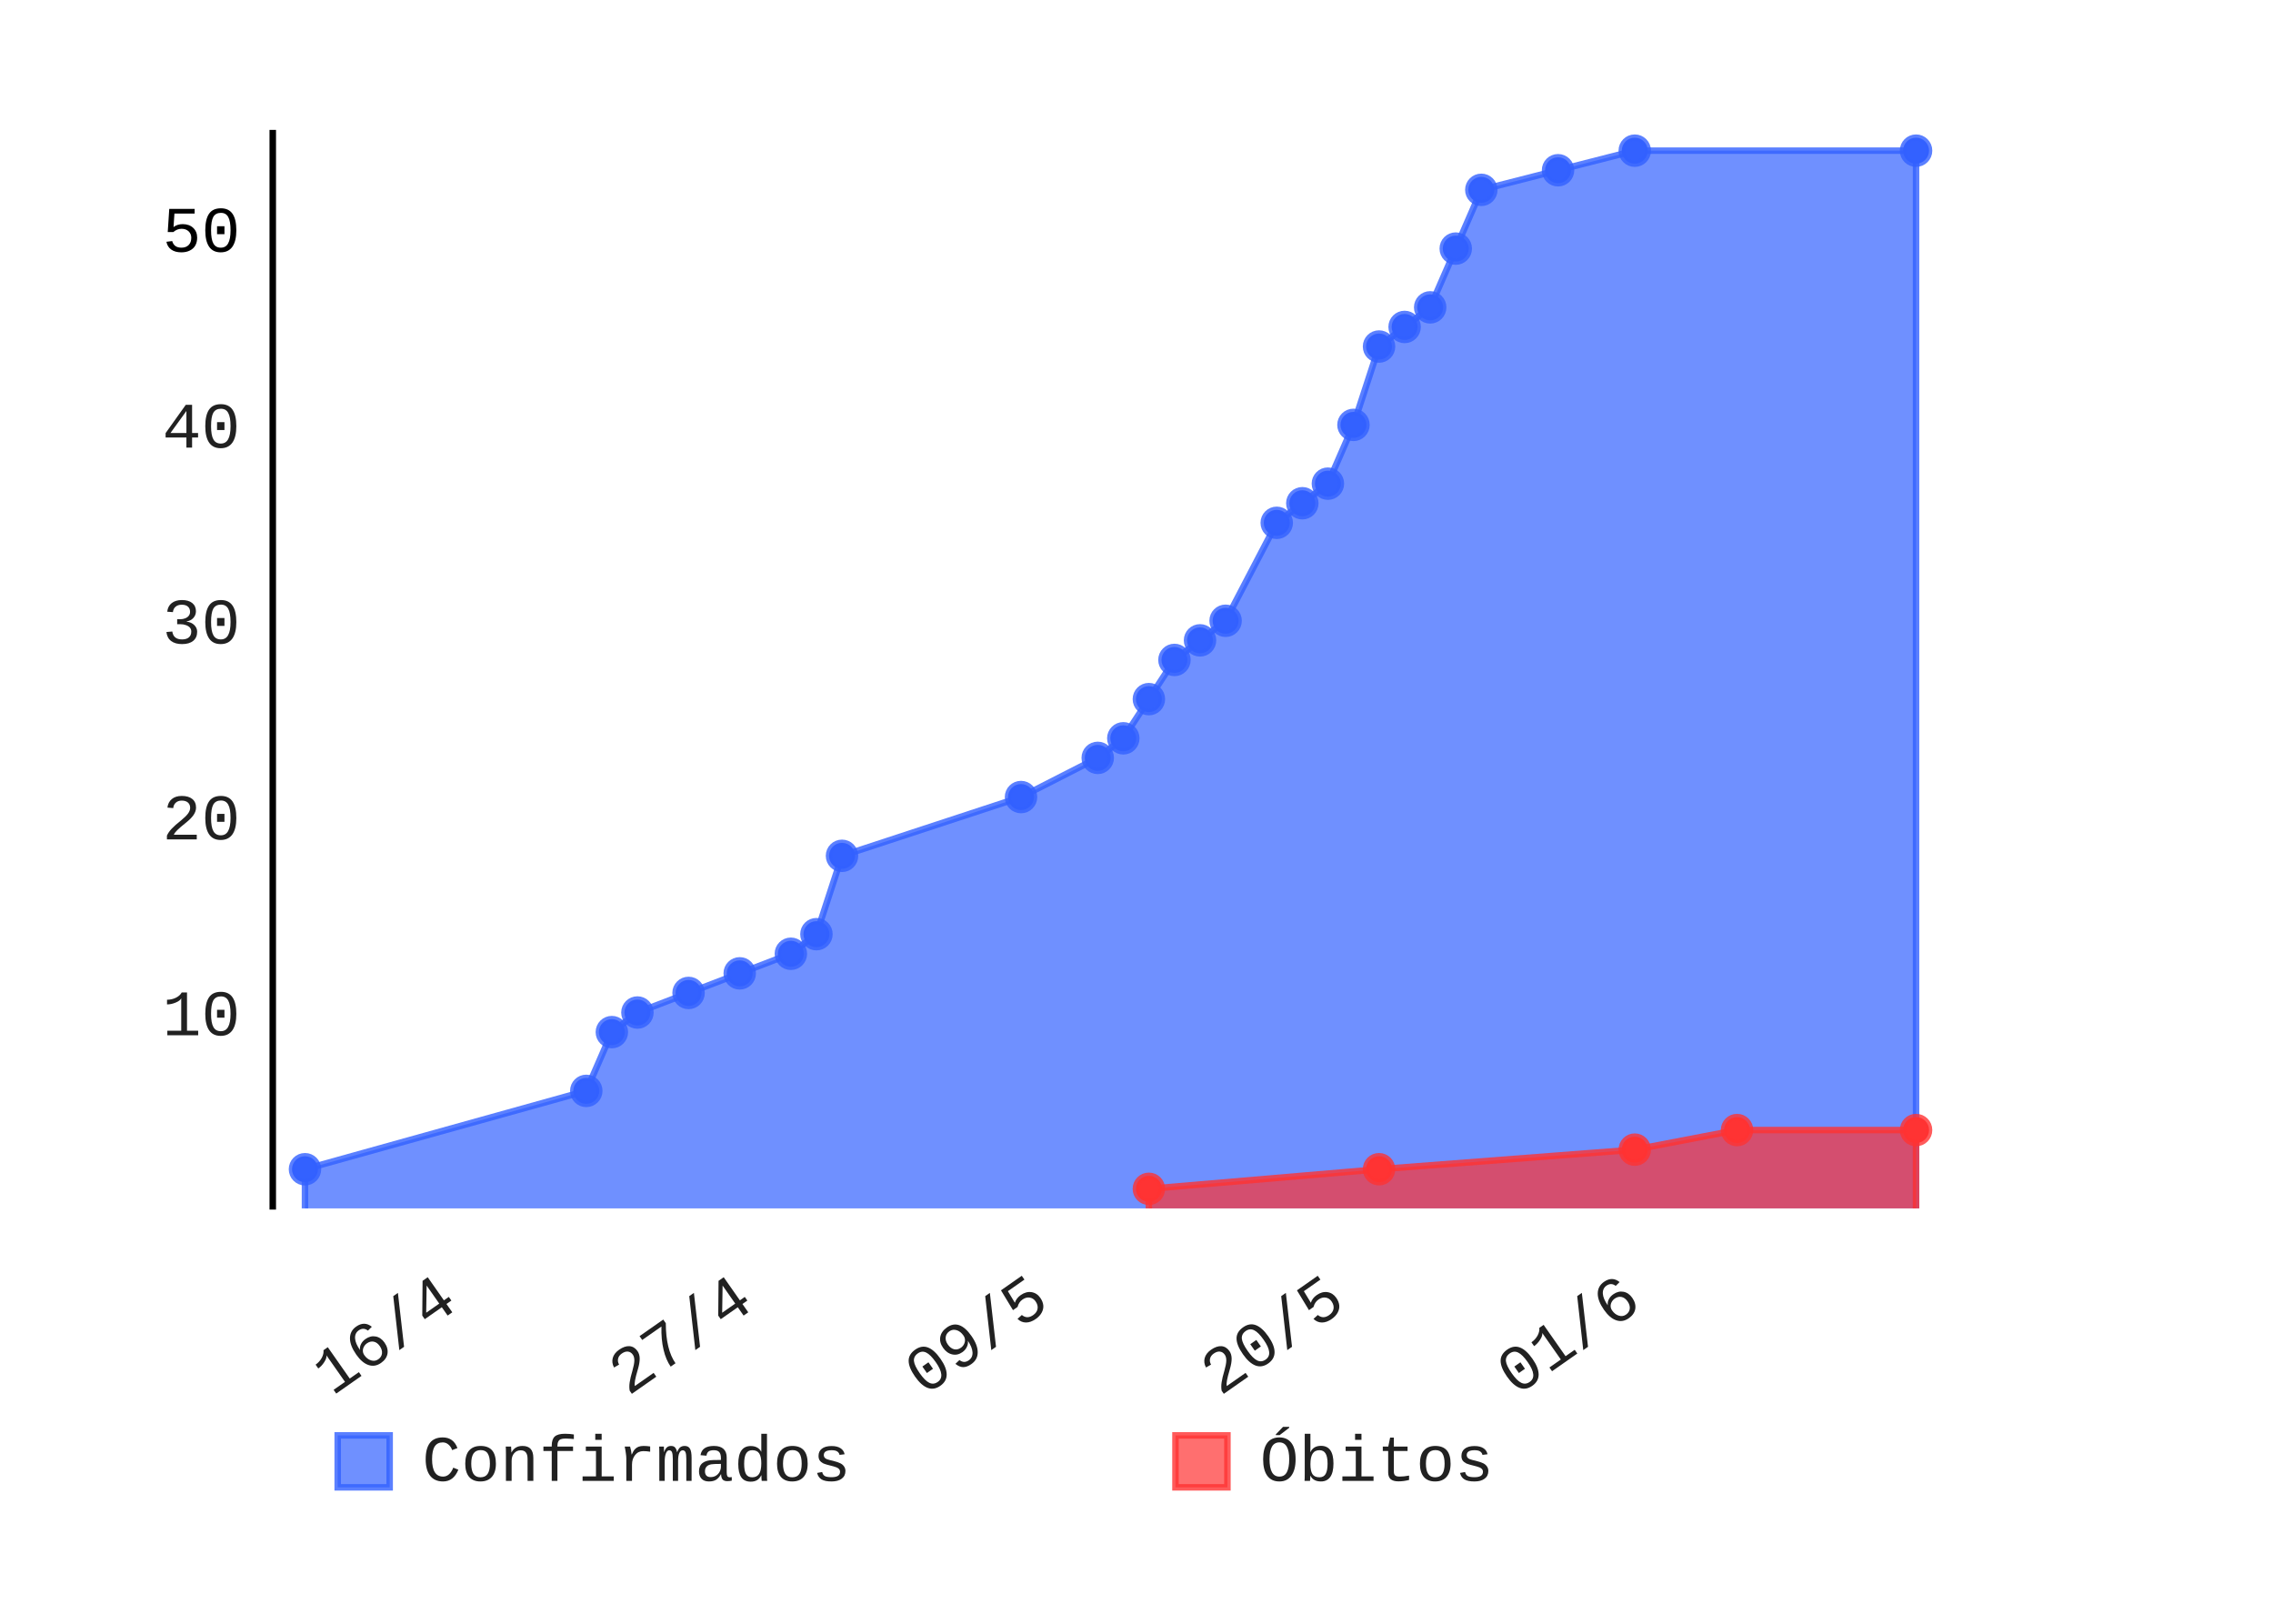
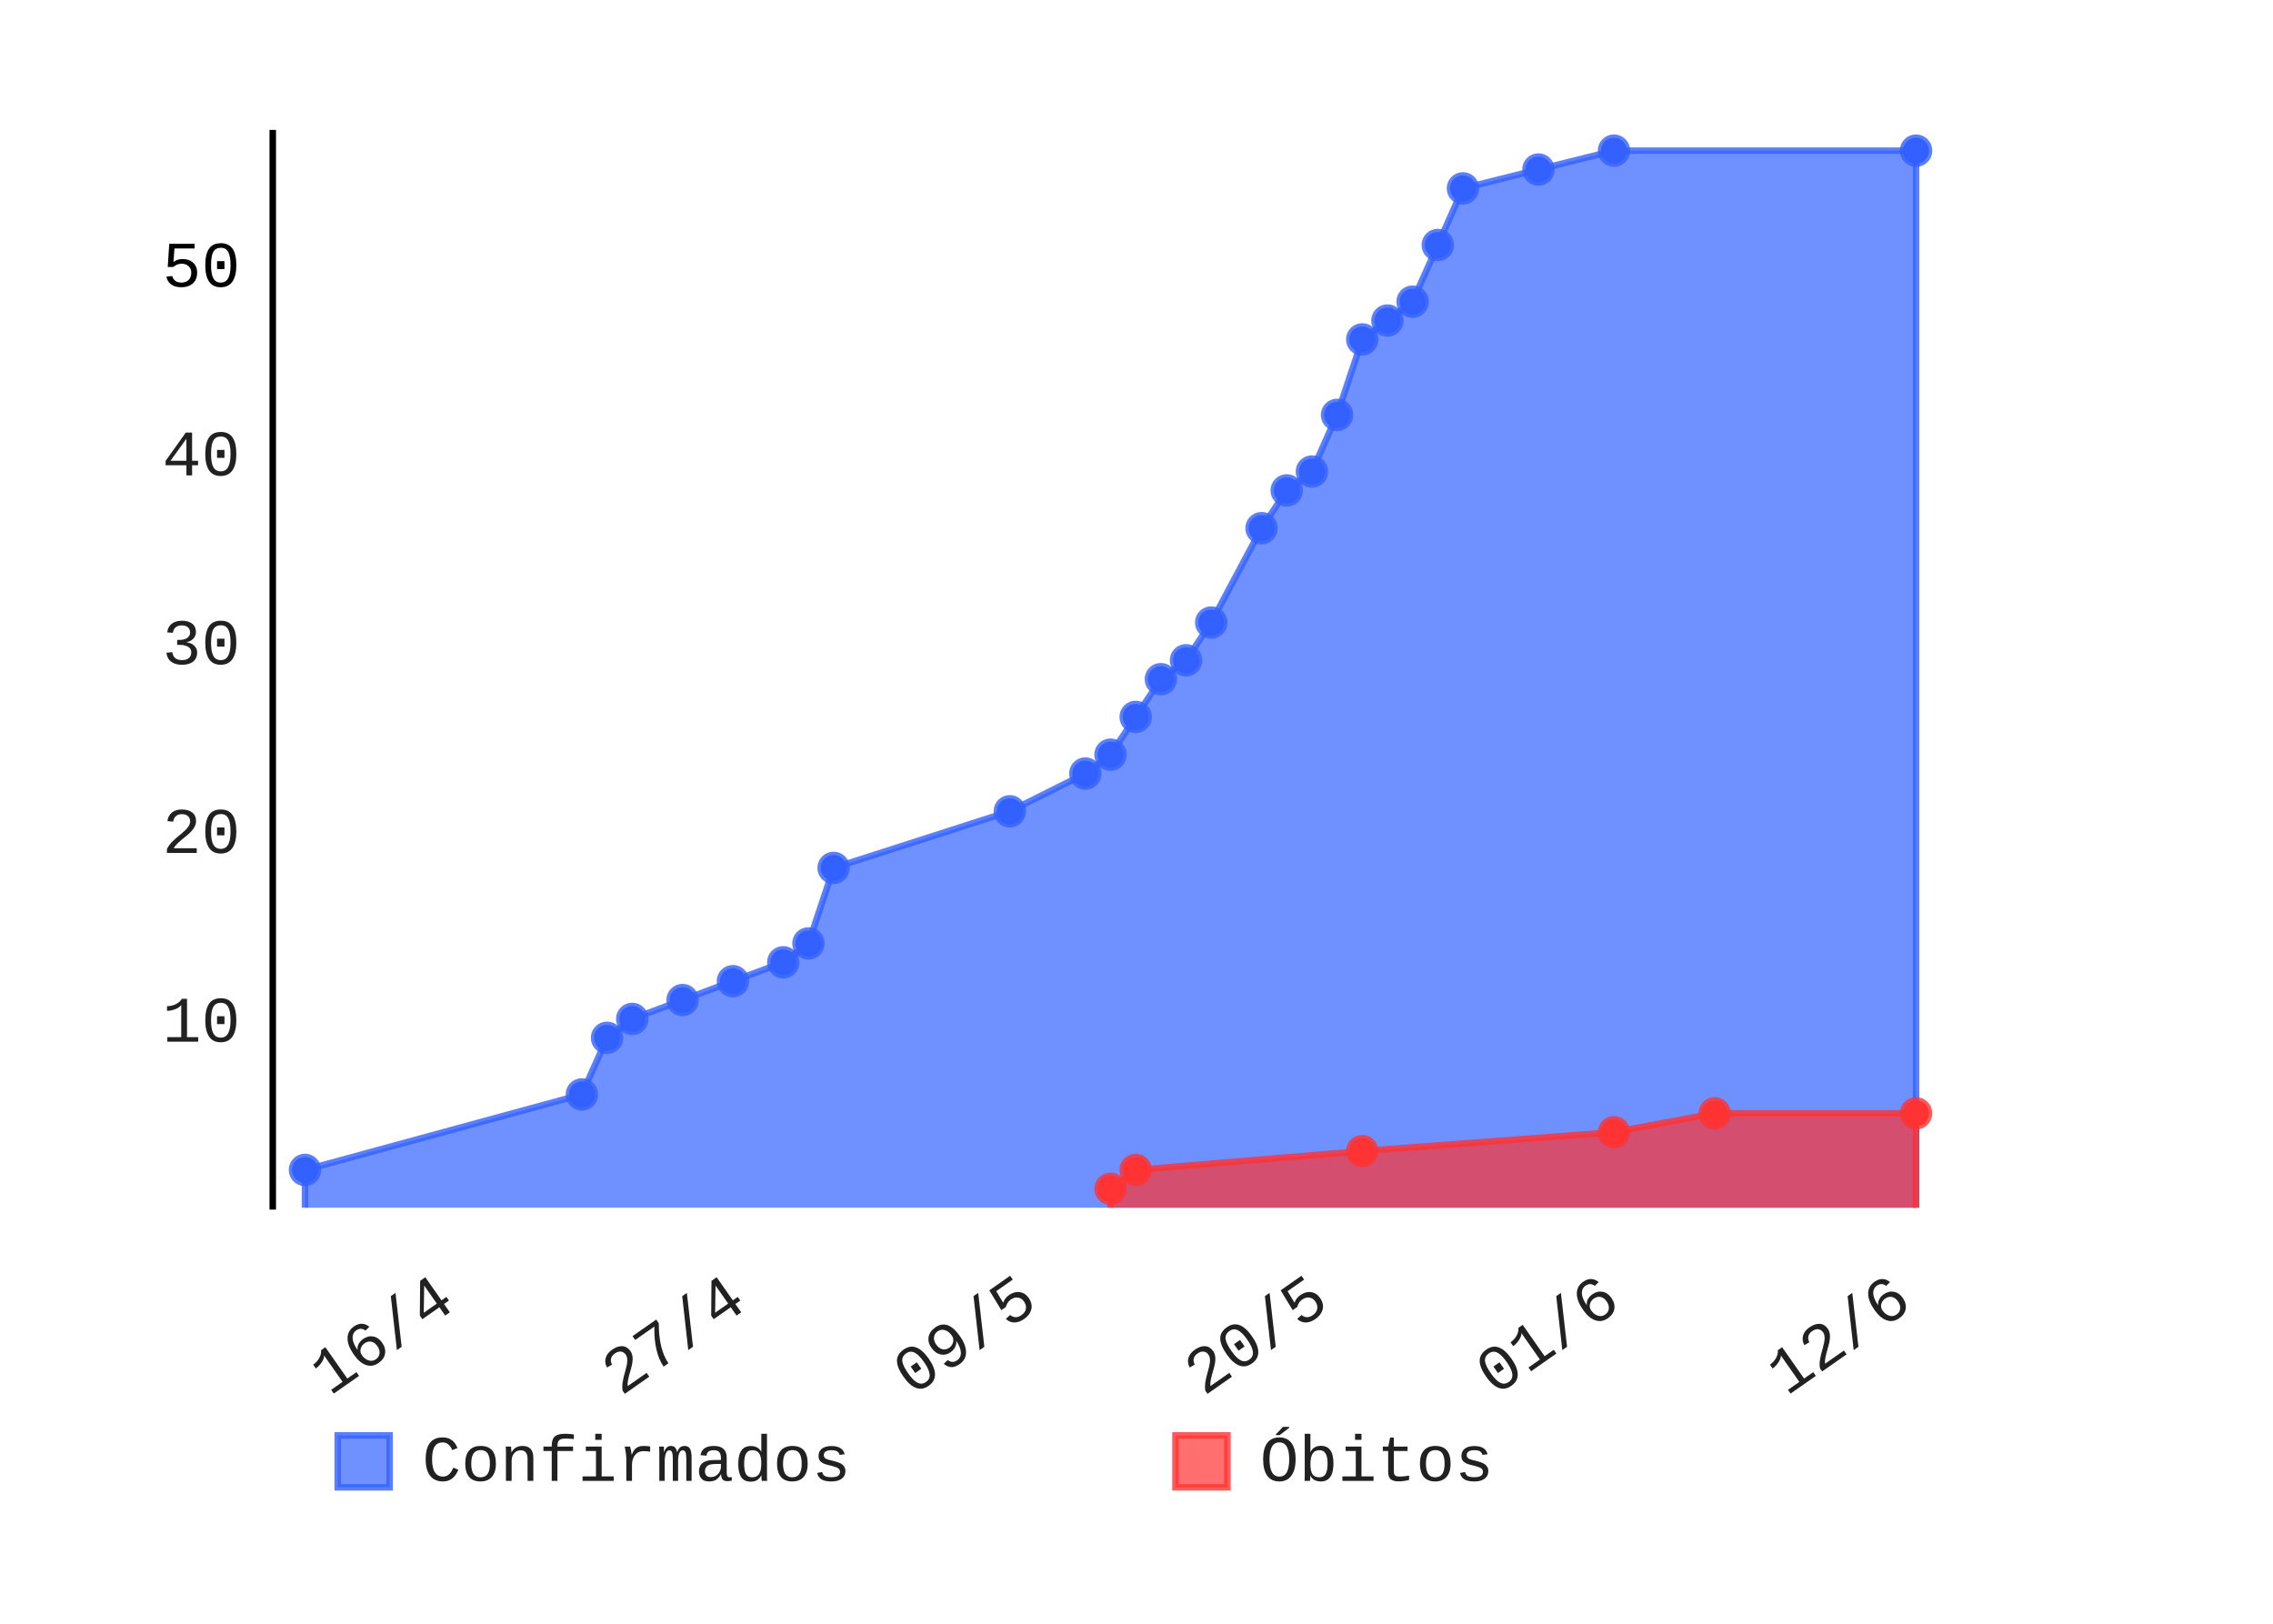
- <svg xmlns="http://www.w3.org/2000/svg" class="pygal-chart" height="250" id="chart-f586d6ce-2951-4669-9f6d-81e1a9fc545b" viewBox="0 0 350 250" width="350">
+ <svg xmlns="http://www.w3.org/2000/svg" class="pygal-chart" height="250" id="chart-08a145d6-4918-42cc-a79e-5a0382e1793d" viewBox="0 0 350 250" width="350">
  <defs>
-     <style type="text/css">#chart-f586d6ce-2951-4669-9f6d-81e1a9fc545b{-webkit-user-select:none;-webkit-font-smoothing:antialiased;font-family:Consolas,"Liberation Mono",Menlo,Courier,monospace}#chart-f586d6ce-2951-4669-9f6d-81e1a9fc545b .title{font-family:Consolas,"Liberation Mono",Menlo,Courier,monospace;font-size:8px}#chart-f586d6ce-2951-4669-9f6d-81e1a9fc545b .legends .legend text{font-family:Consolas,"Liberation Mono",Menlo,Courier,monospace;font-size:10px}#chart-f586d6ce-2951-4669-9f6d-81e1a9fc545b .axis text{font-family:Consolas,"Liberation Mono",Menlo,Courier,monospace;font-size:10px}#chart-f586d6ce-2951-4669-9f6d-81e1a9fc545b .axis text.major{font-family:Consolas,"Liberation Mono",Menlo,Courier,monospace;font-size:10px}#chart-f586d6ce-2951-4669-9f6d-81e1a9fc545b .text-overlay text.value{font-family:Consolas,"Liberation Mono",Menlo,Courier,monospace;font-size:16px}#chart-f586d6ce-2951-4669-9f6d-81e1a9fc545b .text-overlay text.label{font-family:Consolas,"Liberation Mono",Menlo,Courier,monospace;font-size:10px}#chart-f586d6ce-2951-4669-9f6d-81e1a9fc545b .tooltip{font-family:Consolas,"Liberation Mono",Menlo,Courier,monospace;font-size:12px}#chart-f586d6ce-2951-4669-9f6d-81e1a9fc545b text.no_data{font-family:Consolas,"Liberation Mono",Menlo,Courier,monospace;font-size:64px}
- #chart-f586d6ce-2951-4669-9f6d-81e1a9fc545b{background-color:transparent}#chart-f586d6ce-2951-4669-9f6d-81e1a9fc545b path,#chart-f586d6ce-2951-4669-9f6d-81e1a9fc545b line,#chart-f586d6ce-2951-4669-9f6d-81e1a9fc545b rect,#chart-f586d6ce-2951-4669-9f6d-81e1a9fc545b circle{-webkit-transition:150ms;-moz-transition:150ms;transition:150ms}#chart-f586d6ce-2951-4669-9f6d-81e1a9fc545b .graph &gt; .background{fill:transparent}#chart-f586d6ce-2951-4669-9f6d-81e1a9fc545b .plot &gt; .background{fill:rgba(255,255,255,1)}#chart-f586d6ce-2951-4669-9f6d-81e1a9fc545b .graph{fill:rgba(0,0,0,.87)}#chart-f586d6ce-2951-4669-9f6d-81e1a9fc545b text.no_data{fill:rgba(0,0,0,1)}#chart-f586d6ce-2951-4669-9f6d-81e1a9fc545b .title{fill:rgba(0,0,0,1)}#chart-f586d6ce-2951-4669-9f6d-81e1a9fc545b .legends .legend text{fill:rgba(0,0,0,.87)}#chart-f586d6ce-2951-4669-9f6d-81e1a9fc545b .legends .legend:hover text{fill:rgba(0,0,0,1)}#chart-f586d6ce-2951-4669-9f6d-81e1a9fc545b .axis .line{stroke:rgba(0,0,0,1)}#chart-f586d6ce-2951-4669-9f6d-81e1a9fc545b .axis .guide.line{stroke:rgba(0,0,0,.54)}#chart-f586d6ce-2951-4669-9f6d-81e1a9fc545b .axis .major.line{stroke:rgba(0,0,0,.87)}#chart-f586d6ce-2951-4669-9f6d-81e1a9fc545b .axis text.major{fill:rgba(0,0,0,1)}#chart-f586d6ce-2951-4669-9f6d-81e1a9fc545b .axis.y .guides:hover .guide.line,#chart-f586d6ce-2951-4669-9f6d-81e1a9fc545b .line-graph .axis.x .guides:hover .guide.line,#chart-f586d6ce-2951-4669-9f6d-81e1a9fc545b .stackedline-graph .axis.x .guides:hover .guide.line,#chart-f586d6ce-2951-4669-9f6d-81e1a9fc545b .xy-graph .axis.x .guides:hover .guide.line{stroke:rgba(0,0,0,1)}#chart-f586d6ce-2951-4669-9f6d-81e1a9fc545b .axis .guides:hover text{fill:rgba(0,0,0,1)}#chart-f586d6ce-2951-4669-9f6d-81e1a9fc545b .reactive{fill-opacity:.7;stroke-opacity:.8}#chart-f586d6ce-2951-4669-9f6d-81e1a9fc545b .ci{stroke:rgba(0,0,0,.87)}#chart-f586d6ce-2951-4669-9f6d-81e1a9fc545b .reactive.active,#chart-f586d6ce-2951-4669-9f6d-81e1a9fc545b .active .reactive{fill-opacity:.8;stroke-opacity:.9;stroke-width:4}#chart-f586d6ce-2951-4669-9f6d-81e1a9fc545b .ci .reactive.active{stroke-width:1.5}#chart-f586d6ce-2951-4669-9f6d-81e1a9fc545b .series text{fill:rgba(0,0,0,1)}#chart-f586d6ce-2951-4669-9f6d-81e1a9fc545b .tooltip rect{fill:rgba(255,255,255,1);stroke:rgba(0,0,0,1);-webkit-transition:opacity 150ms;-moz-transition:opacity 150ms;transition:opacity 150ms}#chart-f586d6ce-2951-4669-9f6d-81e1a9fc545b .tooltip .label{fill:rgba(0,0,0,.87)}#chart-f586d6ce-2951-4669-9f6d-81e1a9fc545b .tooltip .label{fill:rgba(0,0,0,.87)}#chart-f586d6ce-2951-4669-9f6d-81e1a9fc545b .tooltip .legend{font-size:.8em;fill:rgba(0,0,0,.54)}#chart-f586d6ce-2951-4669-9f6d-81e1a9fc545b .tooltip .x_label{font-size:.6em;fill:rgba(0,0,0,1)}#chart-f586d6ce-2951-4669-9f6d-81e1a9fc545b .tooltip .xlink{font-size:.5em;text-decoration:underline}#chart-f586d6ce-2951-4669-9f6d-81e1a9fc545b .tooltip .value{font-size:1.5em}#chart-f586d6ce-2951-4669-9f6d-81e1a9fc545b .bound{font-size:.5em}#chart-f586d6ce-2951-4669-9f6d-81e1a9fc545b .max-value{font-size:.75em;fill:rgba(0,0,0,.54)}#chart-f586d6ce-2951-4669-9f6d-81e1a9fc545b .map-element{fill:rgba(255,255,255,1);stroke:rgba(0,0,0,.54) !important}#chart-f586d6ce-2951-4669-9f6d-81e1a9fc545b .map-element .reactive{fill-opacity:inherit;stroke-opacity:inherit}#chart-f586d6ce-2951-4669-9f6d-81e1a9fc545b .color-0,#chart-f586d6ce-2951-4669-9f6d-81e1a9fc545b .color-0 a:visited{stroke:#3361FF;fill:#3361FF}#chart-f586d6ce-2951-4669-9f6d-81e1a9fc545b .color-1,#chart-f586d6ce-2951-4669-9f6d-81e1a9fc545b .color-1 a:visited{stroke:#FF3333;fill:#FF3333}#chart-f586d6ce-2951-4669-9f6d-81e1a9fc545b .text-overlay .color-0 text{fill:black}#chart-f586d6ce-2951-4669-9f6d-81e1a9fc545b .text-overlay .color-1 text{fill:black}
- #chart-f586d6ce-2951-4669-9f6d-81e1a9fc545b text.no_data{text-anchor:middle}#chart-f586d6ce-2951-4669-9f6d-81e1a9fc545b .guide.line{fill:none}#chart-f586d6ce-2951-4669-9f6d-81e1a9fc545b .centered{text-anchor:middle}#chart-f586d6ce-2951-4669-9f6d-81e1a9fc545b .title{text-anchor:middle}#chart-f586d6ce-2951-4669-9f6d-81e1a9fc545b .legends .legend text{fill-opacity:1}#chart-f586d6ce-2951-4669-9f6d-81e1a9fc545b .axis.x text{text-anchor:middle}#chart-f586d6ce-2951-4669-9f6d-81e1a9fc545b .axis.x:not(.web) text[transform]{text-anchor:start}#chart-f586d6ce-2951-4669-9f6d-81e1a9fc545b .axis.x:not(.web) text[transform].backwards{text-anchor:end}#chart-f586d6ce-2951-4669-9f6d-81e1a9fc545b .axis.y text{text-anchor:end}#chart-f586d6ce-2951-4669-9f6d-81e1a9fc545b .axis.y text[transform].backwards{text-anchor:start}#chart-f586d6ce-2951-4669-9f6d-81e1a9fc545b .axis.y2 text{text-anchor:start}#chart-f586d6ce-2951-4669-9f6d-81e1a9fc545b .axis.y2 text[transform].backwards{text-anchor:end}#chart-f586d6ce-2951-4669-9f6d-81e1a9fc545b .axis .guide.line{stroke-dasharray:4,4}#chart-f586d6ce-2951-4669-9f6d-81e1a9fc545b .axis .major.guide.line{stroke-dasharray:6,6}#chart-f586d6ce-2951-4669-9f6d-81e1a9fc545b .horizontal .axis.y .guide.line,#chart-f586d6ce-2951-4669-9f6d-81e1a9fc545b .horizontal .axis.y2 .guide.line,#chart-f586d6ce-2951-4669-9f6d-81e1a9fc545b .vertical .axis.x .guide.line{opacity:0}#chart-f586d6ce-2951-4669-9f6d-81e1a9fc545b .horizontal .axis.always_show .guide.line,#chart-f586d6ce-2951-4669-9f6d-81e1a9fc545b .vertical .axis.always_show .guide.line{opacity:1 !important}#chart-f586d6ce-2951-4669-9f6d-81e1a9fc545b .axis.y .guides:hover .guide.line,#chart-f586d6ce-2951-4669-9f6d-81e1a9fc545b .axis.y2 .guides:hover .guide.line,#chart-f586d6ce-2951-4669-9f6d-81e1a9fc545b .axis.x .guides:hover .guide.line{opacity:1}#chart-f586d6ce-2951-4669-9f6d-81e1a9fc545b .axis .guides:hover text{opacity:1}#chart-f586d6ce-2951-4669-9f6d-81e1a9fc545b .nofill{fill:none}#chart-f586d6ce-2951-4669-9f6d-81e1a9fc545b .subtle-fill{fill-opacity:.2}#chart-f586d6ce-2951-4669-9f6d-81e1a9fc545b .dot{stroke-width:1px;fill-opacity:1}#chart-f586d6ce-2951-4669-9f6d-81e1a9fc545b .dot.active{stroke-width:5px}#chart-f586d6ce-2951-4669-9f6d-81e1a9fc545b .dot.negative{fill:transparent}#chart-f586d6ce-2951-4669-9f6d-81e1a9fc545b text,#chart-f586d6ce-2951-4669-9f6d-81e1a9fc545b tspan{stroke:none !important}#chart-f586d6ce-2951-4669-9f6d-81e1a9fc545b .series text.active{opacity:1}#chart-f586d6ce-2951-4669-9f6d-81e1a9fc545b .tooltip rect{fill-opacity:.95;stroke-width:.5}#chart-f586d6ce-2951-4669-9f6d-81e1a9fc545b .tooltip text{fill-opacity:1}#chart-f586d6ce-2951-4669-9f6d-81e1a9fc545b .showable{visibility:hidden}#chart-f586d6ce-2951-4669-9f6d-81e1a9fc545b .showable.shown{visibility:visible}#chart-f586d6ce-2951-4669-9f6d-81e1a9fc545b .gauge-background{fill:rgba(229,229,229,1);stroke:none}#chart-f586d6ce-2951-4669-9f6d-81e1a9fc545b .bg-lines{stroke:transparent;stroke-width:2px}</style>
+     <style type="text/css">#chart-08a145d6-4918-42cc-a79e-5a0382e1793d{-webkit-user-select:none;-webkit-font-smoothing:antialiased;font-family:Consolas,"Liberation Mono",Menlo,Courier,monospace}#chart-08a145d6-4918-42cc-a79e-5a0382e1793d .title{font-family:Consolas,"Liberation Mono",Menlo,Courier,monospace;font-size:8px}#chart-08a145d6-4918-42cc-a79e-5a0382e1793d .legends .legend text{font-family:Consolas,"Liberation Mono",Menlo,Courier,monospace;font-size:10px}#chart-08a145d6-4918-42cc-a79e-5a0382e1793d .axis text{font-family:Consolas,"Liberation Mono",Menlo,Courier,monospace;font-size:10px}#chart-08a145d6-4918-42cc-a79e-5a0382e1793d .axis text.major{font-family:Consolas,"Liberation Mono",Menlo,Courier,monospace;font-size:10px}#chart-08a145d6-4918-42cc-a79e-5a0382e1793d .text-overlay text.value{font-family:Consolas,"Liberation Mono",Menlo,Courier,monospace;font-size:16px}#chart-08a145d6-4918-42cc-a79e-5a0382e1793d .text-overlay text.label{font-family:Consolas,"Liberation Mono",Menlo,Courier,monospace;font-size:10px}#chart-08a145d6-4918-42cc-a79e-5a0382e1793d .tooltip{font-family:Consolas,"Liberation Mono",Menlo,Courier,monospace;font-size:12px}#chart-08a145d6-4918-42cc-a79e-5a0382e1793d text.no_data{font-family:Consolas,"Liberation Mono",Menlo,Courier,monospace;font-size:64px}
+ #chart-08a145d6-4918-42cc-a79e-5a0382e1793d{background-color:transparent}#chart-08a145d6-4918-42cc-a79e-5a0382e1793d path,#chart-08a145d6-4918-42cc-a79e-5a0382e1793d line,#chart-08a145d6-4918-42cc-a79e-5a0382e1793d rect,#chart-08a145d6-4918-42cc-a79e-5a0382e1793d circle{-webkit-transition:150ms;-moz-transition:150ms;transition:150ms}#chart-08a145d6-4918-42cc-a79e-5a0382e1793d .graph &gt; .background{fill:transparent}#chart-08a145d6-4918-42cc-a79e-5a0382e1793d .plot &gt; .background{fill:rgba(255,255,255,1)}#chart-08a145d6-4918-42cc-a79e-5a0382e1793d .graph{fill:rgba(0,0,0,.87)}#chart-08a145d6-4918-42cc-a79e-5a0382e1793d text.no_data{fill:rgba(0,0,0,1)}#chart-08a145d6-4918-42cc-a79e-5a0382e1793d .title{fill:rgba(0,0,0,1)}#chart-08a145d6-4918-42cc-a79e-5a0382e1793d .legends .legend text{fill:rgba(0,0,0,.87)}#chart-08a145d6-4918-42cc-a79e-5a0382e1793d .legends .legend:hover text{fill:rgba(0,0,0,1)}#chart-08a145d6-4918-42cc-a79e-5a0382e1793d .axis .line{stroke:rgba(0,0,0,1)}#chart-08a145d6-4918-42cc-a79e-5a0382e1793d .axis .guide.line{stroke:rgba(0,0,0,.54)}#chart-08a145d6-4918-42cc-a79e-5a0382e1793d .axis .major.line{stroke:rgba(0,0,0,.87)}#chart-08a145d6-4918-42cc-a79e-5a0382e1793d .axis text.major{fill:rgba(0,0,0,1)}#chart-08a145d6-4918-42cc-a79e-5a0382e1793d .axis.y .guides:hover .guide.line,#chart-08a145d6-4918-42cc-a79e-5a0382e1793d .line-graph .axis.x .guides:hover .guide.line,#chart-08a145d6-4918-42cc-a79e-5a0382e1793d .stackedline-graph .axis.x .guides:hover .guide.line,#chart-08a145d6-4918-42cc-a79e-5a0382e1793d .xy-graph .axis.x .guides:hover .guide.line{stroke:rgba(0,0,0,1)}#chart-08a145d6-4918-42cc-a79e-5a0382e1793d .axis .guides:hover text{fill:rgba(0,0,0,1)}#chart-08a145d6-4918-42cc-a79e-5a0382e1793d .reactive{fill-opacity:.7;stroke-opacity:.8}#chart-08a145d6-4918-42cc-a79e-5a0382e1793d .ci{stroke:rgba(0,0,0,.87)}#chart-08a145d6-4918-42cc-a79e-5a0382e1793d .reactive.active,#chart-08a145d6-4918-42cc-a79e-5a0382e1793d .active .reactive{fill-opacity:.8;stroke-opacity:.9;stroke-width:4}#chart-08a145d6-4918-42cc-a79e-5a0382e1793d .ci .reactive.active{stroke-width:1.5}#chart-08a145d6-4918-42cc-a79e-5a0382e1793d .series text{fill:rgba(0,0,0,1)}#chart-08a145d6-4918-42cc-a79e-5a0382e1793d .tooltip rect{fill:rgba(255,255,255,1);stroke:rgba(0,0,0,1);-webkit-transition:opacity 150ms;-moz-transition:opacity 150ms;transition:opacity 150ms}#chart-08a145d6-4918-42cc-a79e-5a0382e1793d .tooltip .label{fill:rgba(0,0,0,.87)}#chart-08a145d6-4918-42cc-a79e-5a0382e1793d .tooltip .label{fill:rgba(0,0,0,.87)}#chart-08a145d6-4918-42cc-a79e-5a0382e1793d .tooltip .legend{font-size:.8em;fill:rgba(0,0,0,.54)}#chart-08a145d6-4918-42cc-a79e-5a0382e1793d .tooltip .x_label{font-size:.6em;fill:rgba(0,0,0,1)}#chart-08a145d6-4918-42cc-a79e-5a0382e1793d .tooltip .xlink{font-size:.5em;text-decoration:underline}#chart-08a145d6-4918-42cc-a79e-5a0382e1793d .tooltip .value{font-size:1.5em}#chart-08a145d6-4918-42cc-a79e-5a0382e1793d .bound{font-size:.5em}#chart-08a145d6-4918-42cc-a79e-5a0382e1793d .max-value{font-size:.75em;fill:rgba(0,0,0,.54)}#chart-08a145d6-4918-42cc-a79e-5a0382e1793d .map-element{fill:rgba(255,255,255,1);stroke:rgba(0,0,0,.54) !important}#chart-08a145d6-4918-42cc-a79e-5a0382e1793d .map-element .reactive{fill-opacity:inherit;stroke-opacity:inherit}#chart-08a145d6-4918-42cc-a79e-5a0382e1793d .color-0,#chart-08a145d6-4918-42cc-a79e-5a0382e1793d .color-0 a:visited{stroke:#3361FF;fill:#3361FF}#chart-08a145d6-4918-42cc-a79e-5a0382e1793d .color-1,#chart-08a145d6-4918-42cc-a79e-5a0382e1793d .color-1 a:visited{stroke:#FF3333;fill:#FF3333}#chart-08a145d6-4918-42cc-a79e-5a0382e1793d .text-overlay .color-0 text{fill:black}#chart-08a145d6-4918-42cc-a79e-5a0382e1793d .text-overlay .color-1 text{fill:black}
+ #chart-08a145d6-4918-42cc-a79e-5a0382e1793d text.no_data{text-anchor:middle}#chart-08a145d6-4918-42cc-a79e-5a0382e1793d .guide.line{fill:none}#chart-08a145d6-4918-42cc-a79e-5a0382e1793d .centered{text-anchor:middle}#chart-08a145d6-4918-42cc-a79e-5a0382e1793d .title{text-anchor:middle}#chart-08a145d6-4918-42cc-a79e-5a0382e1793d .legends .legend text{fill-opacity:1}#chart-08a145d6-4918-42cc-a79e-5a0382e1793d .axis.x text{text-anchor:middle}#chart-08a145d6-4918-42cc-a79e-5a0382e1793d .axis.x:not(.web) text[transform]{text-anchor:start}#chart-08a145d6-4918-42cc-a79e-5a0382e1793d .axis.x:not(.web) text[transform].backwards{text-anchor:end}#chart-08a145d6-4918-42cc-a79e-5a0382e1793d .axis.y text{text-anchor:end}#chart-08a145d6-4918-42cc-a79e-5a0382e1793d .axis.y text[transform].backwards{text-anchor:start}#chart-08a145d6-4918-42cc-a79e-5a0382e1793d .axis.y2 text{text-anchor:start}#chart-08a145d6-4918-42cc-a79e-5a0382e1793d .axis.y2 text[transform].backwards{text-anchor:end}#chart-08a145d6-4918-42cc-a79e-5a0382e1793d .axis .guide.line{stroke-dasharray:4,4}#chart-08a145d6-4918-42cc-a79e-5a0382e1793d .axis .major.guide.line{stroke-dasharray:6,6}#chart-08a145d6-4918-42cc-a79e-5a0382e1793d .horizontal .axis.y .guide.line,#chart-08a145d6-4918-42cc-a79e-5a0382e1793d .horizontal .axis.y2 .guide.line,#chart-08a145d6-4918-42cc-a79e-5a0382e1793d .vertical .axis.x .guide.line{opacity:0}#chart-08a145d6-4918-42cc-a79e-5a0382e1793d .horizontal .axis.always_show .guide.line,#chart-08a145d6-4918-42cc-a79e-5a0382e1793d .vertical .axis.always_show .guide.line{opacity:1 !important}#chart-08a145d6-4918-42cc-a79e-5a0382e1793d .axis.y .guides:hover .guide.line,#chart-08a145d6-4918-42cc-a79e-5a0382e1793d .axis.y2 .guides:hover .guide.line,#chart-08a145d6-4918-42cc-a79e-5a0382e1793d .axis.x .guides:hover .guide.line{opacity:1}#chart-08a145d6-4918-42cc-a79e-5a0382e1793d .axis .guides:hover text{opacity:1}#chart-08a145d6-4918-42cc-a79e-5a0382e1793d .nofill{fill:none}#chart-08a145d6-4918-42cc-a79e-5a0382e1793d .subtle-fill{fill-opacity:.2}#chart-08a145d6-4918-42cc-a79e-5a0382e1793d .dot{stroke-width:1px;fill-opacity:1}#chart-08a145d6-4918-42cc-a79e-5a0382e1793d .dot.active{stroke-width:5px}#chart-08a145d6-4918-42cc-a79e-5a0382e1793d .dot.negative{fill:transparent}#chart-08a145d6-4918-42cc-a79e-5a0382e1793d text,#chart-08a145d6-4918-42cc-a79e-5a0382e1793d tspan{stroke:none !important}#chart-08a145d6-4918-42cc-a79e-5a0382e1793d .series text.active{opacity:1}#chart-08a145d6-4918-42cc-a79e-5a0382e1793d .tooltip rect{fill-opacity:.95;stroke-width:.5}#chart-08a145d6-4918-42cc-a79e-5a0382e1793d .tooltip text{fill-opacity:1}#chart-08a145d6-4918-42cc-a79e-5a0382e1793d .showable{visibility:hidden}#chart-08a145d6-4918-42cc-a79e-5a0382e1793d .showable.shown{visibility:visible}#chart-08a145d6-4918-42cc-a79e-5a0382e1793d .gauge-background{fill:rgba(229,229,229,1);stroke:none}#chart-08a145d6-4918-42cc-a79e-5a0382e1793d .bg-lines{stroke:transparent;stroke-width:2px}</style>
  </defs>
  <g class="graph datetimeline-graph vertical">
    <rect class="background" height="250" width="350" x="0" y="0" />
    <g class="plot" transform="translate(42, 20)">
      <rect class="background" height="166.234" width="258.0" x="0" y="0" />
      <g class="axis y">
        <g class="guides">
-           <text class="" x="-5" y="139.395">10</text>
+           <text class="" x="-5" y="140.382">10</text>
        </g>
        <g class="guides">
-           <text class="" x="-5" y="109.236">20</text>
+           <text class="" x="-5" y="111.32">20</text>
        </g>
        <g class="guides">
-           <text class="" x="-5" y="79.077">30</text>
+           <text class="" x="-5" y="82.258">30</text>
        </g>
        <g class="guides">
-           <text class="" x="-5" y="48.919">40</text>
+           <text class="" x="-5" y="53.196">40</text>
        </g>
        <g class="guides">
-           <text class="major" x="-5" y="18.76">50</text>
+           <text class="major" x="-5" y="24.134">50</text>
        </g>
      </g>
      <g class="axis x">
        <path class="line" d="M0 0 v166.234" />
        <g class="guides">
-           <path class="guide line" d="M28.807 0 v166.234" />
-           <text class="backwards" transform="rotate(325 28.80667 181.2342)" x="28.807" y="181.234">16/4</text>
+           <path class="guide line" d="M28.434 0 v166.234" />
+           <text class="backwards" transform="rotate(325 28.43409 181.2342)" x="28.434" y="181.234">16/4</text>
        </g>
        <g class="guides">
-           <path class="guide line" d="M74.382 0 v166.234" />
-           <text class="backwards" transform="rotate(325 74.38224 181.2342)" x="74.382" y="181.234">27/4</text>
+           <path class="guide line" d="M73.298 0 v166.234" />
+           <text class="backwards" transform="rotate(325 73.29754 181.2342)" x="73.298" y="181.234">27/4</text>
        </g>
        <g class="guides">
-           <path class="guide line" d="M119.958 0 v166.234" />
-           <text class="backwards" transform="rotate(325 119.9578 181.2342)" x="119.958" y="181.234">09/5</text>
+           <path class="guide line" d="M118.161 0 v166.234" />
+           <text class="backwards" transform="rotate(325 118.161 181.2342)" x="118.161" y="181.234">09/5</text>
        </g>
        <g class="guides">
-           <path class="guide line" d="M165.533 0 v166.234" />
-           <text class="backwards" transform="rotate(325 165.5334 181.2342)" x="165.533" y="181.234">20/5</text>
+           <path class="guide line" d="M163.024 0 v166.234" />
+           <text class="backwards" transform="rotate(325 163.0244 181.2342)" x="163.024" y="181.234">20/5</text>
        </g>
        <g class="guides">
-           <path class="guide line" d="M211.109 0 v166.234" />
-           <text class="backwards" transform="rotate(325 211.1089 181.2342)" x="211.109" y="181.234">01/6</text>
+           <path class="guide line" d="M207.888 0 v166.234" />
+           <text class="backwards" transform="rotate(325 207.8879 181.2342)" x="207.888" y="181.234">01/6</text>
+         </g>
+         <g class="guides">
+           <path class="guide line" d="M252.751 0 v166.234" />
+           <text class="backwards" transform="rotate(325 252.7513 181.2342)" x="252.751" y="181.234">12/6</text>
        </g>
      </g>
      <g class="series serie-0 color-0">
-         <path class="line reactive" d="M4.962 166.053 L4.962 160.021 48.277 147.958 52.214 138.91 56.152 135.895 64.027 132.879 71.903 129.863 79.778 126.847 83.716 123.831 87.654 111.768 115.218 102.72 127.031 96.688 130.969 93.673 134.907 87.641 138.844 81.609 142.782 78.593 146.72 75.577 154.595 60.498 158.533 57.482 162.471 54.466 166.408 45.419 170.346 33.355 174.284 30.34 178.222 27.324 182.159 18.276 186.097 9.229 197.91 6.213 209.723 3.197 253.038 3.197 253.038 166.053" />
+         <path class="line reactive" d="M4.962 165.944 L4.962 160.131 47.6 148.506 51.476 139.788 55.352 136.882 63.105 133.975 70.857 131.069 78.609 128.163 82.486 125.257 86.362 113.632 113.495 104.914 125.124 99.101 129 96.195 132.876 90.383 136.752 84.57 140.629 81.664 144.505 75.852 152.257 61.321 156.133 55.508 160.01 52.602 163.886 43.883 167.762 32.259 171.638 29.353 175.514 26.446 179.391 17.728 183.267 9.009 194.895 6.103 206.524 3.197 253.038 3.197 253.038 165.944" />
      </g>
      <g class="series serie-1 color-1">
-         <path class="line reactive" d="M134.907 166.053 L134.907 163.037 170.346 160.021 209.723 157.006 225.474 153.99 253.038 153.99 253.038 166.053" />
+         <path class="line reactive" d="M129 165.944 L129 163.037 132.876 160.131 167.762 157.225 206.524 154.319 222.029 151.413 253.038 151.413 253.038 165.944" />
      </g>
    </g>
    <g class="titles" />
    <g class="plot overlay" transform="translate(42, 20)">
      <g class="series serie-0 color-0">
        <g class="dots">
-           <circle class="dot reactive tooltip-trigger" cx="4.962" cy="160.021" r="2" />
+           <circle class="dot reactive tooltip-trigger" cx="4.962" cy="160.131" r="2" />
        </g>
        <g class="dots">
-           <circle class="dot reactive tooltip-trigger" cx="48.277" cy="147.958" r="2" />
+           <circle class="dot reactive tooltip-trigger" cx="47.6" cy="148.506" r="2" />
        </g>
        <g class="dots">
-           <circle class="dot reactive tooltip-trigger" cx="52.214" cy="138.91" r="2" />
+           <circle class="dot reactive tooltip-trigger" cx="51.476" cy="139.788" r="2" />
        </g>
        <g class="dots">
-           <circle class="dot reactive tooltip-trigger" cx="56.152" cy="135.895" r="2" />
+           <circle class="dot reactive tooltip-trigger" cx="55.352" cy="136.882" r="2" />
        </g>
        <g class="dots">
-           <circle class="dot reactive tooltip-trigger" cx="64.027" cy="132.879" r="2" />
+           <circle class="dot reactive tooltip-trigger" cx="63.105" cy="133.975" r="2" />
        </g>
        <g class="dots">
-           <circle class="dot reactive tooltip-trigger" cx="71.903" cy="129.863" r="2" />
+           <circle class="dot reactive tooltip-trigger" cx="70.857" cy="131.069" r="2" />
        </g>
        <g class="dots">
-           <circle class="dot reactive tooltip-trigger" cx="79.778" cy="126.847" r="2" />
+           <circle class="dot reactive tooltip-trigger" cx="78.609" cy="128.163" r="2" />
        </g>
        <g class="dots">
-           <circle class="dot reactive tooltip-trigger" cx="83.716" cy="123.831" r="2" />
+           <circle class="dot reactive tooltip-trigger" cx="82.486" cy="125.257" r="2" />
        </g>
        <g class="dots">
-           <circle class="dot reactive tooltip-trigger" cx="87.654" cy="111.768" r="2" />
+           <circle class="dot reactive tooltip-trigger" cx="86.362" cy="113.632" r="2" />
        </g>
        <g class="dots">
-           <circle class="dot reactive tooltip-trigger" cx="115.218" cy="102.72" r="2" />
+           <circle class="dot reactive tooltip-trigger" cx="113.495" cy="104.914" r="2" />
        </g>
        <g class="dots">
-           <circle class="dot reactive tooltip-trigger" cx="127.031" cy="96.688" r="2" />
+           <circle class="dot reactive tooltip-trigger" cx="125.124" cy="99.101" r="2" />
        </g>
        <g class="dots">
-           <circle class="dot reactive tooltip-trigger" cx="130.969" cy="93.673" r="2" />
+           <circle class="dot reactive tooltip-trigger" cx="129.0" cy="96.195" r="2" />
        </g>
        <g class="dots">
-           <circle class="dot reactive tooltip-trigger" cx="134.907" cy="87.641" r="2" />
+           <circle class="dot reactive tooltip-trigger" cx="132.876" cy="90.383" r="2" />
        </g>
        <g class="dots">
-           <circle class="dot reactive tooltip-trigger" cx="138.844" cy="81.609" r="2" />
+           <circle class="dot reactive tooltip-trigger" cx="136.752" cy="84.57" r="2" />
        </g>
        <g class="dots">
-           <circle class="dot reactive tooltip-trigger" cx="142.782" cy="78.593" r="2" />
+           <circle class="dot reactive tooltip-trigger" cx="140.629" cy="81.664" r="2" />
        </g>
        <g class="dots">
-           <circle class="dot reactive tooltip-trigger" cx="146.72" cy="75.577" r="2" />
+           <circle class="dot reactive tooltip-trigger" cx="144.505" cy="75.852" r="2" />
        </g>
        <g class="dots">
-           <circle class="dot reactive tooltip-trigger" cx="154.595" cy="60.498" r="2" />
+           <circle class="dot reactive tooltip-trigger" cx="152.257" cy="61.321" r="2" />
        </g>
        <g class="dots">
-           <circle class="dot reactive tooltip-trigger" cx="158.533" cy="57.482" r="2" />
+           <circle class="dot reactive tooltip-trigger" cx="156.133" cy="55.508" r="2" />
        </g>
        <g class="dots">
-           <circle class="dot reactive tooltip-trigger" cx="162.471" cy="54.466" r="2" />
+           <circle class="dot reactive tooltip-trigger" cx="160.01" cy="52.602" r="2" />
        </g>
        <g class="dots">
-           <circle class="dot reactive tooltip-trigger" cx="166.408" cy="45.419" r="2" />
+           <circle class="dot reactive tooltip-trigger" cx="163.886" cy="43.883" r="2" />
        </g>
        <g class="dots">
-           <circle class="dot reactive tooltip-trigger" cx="170.346" cy="33.355" r="2" />
+           <circle class="dot reactive tooltip-trigger" cx="167.762" cy="32.259" r="2" />
        </g>
        <g class="dots">
-           <circle class="dot reactive tooltip-trigger" cx="174.284" cy="30.34" r="2" />
+           <circle class="dot reactive tooltip-trigger" cx="171.638" cy="29.353" r="2" />
        </g>
        <g class="dots">
-           <circle class="dot reactive tooltip-trigger" cx="178.222" cy="27.324" r="2" />
+           <circle class="dot reactive tooltip-trigger" cx="175.514" cy="26.446" r="2" />
        </g>
        <g class="dots">
-           <circle class="dot reactive tooltip-trigger" cx="182.159" cy="18.276" r="2" />
+           <circle class="dot reactive tooltip-trigger" cx="179.391" cy="17.728" r="2" />
        </g>
        <g class="dots">
-           <circle class="dot reactive tooltip-trigger" cx="186.097" cy="9.229" r="2" />
+           <circle class="dot reactive tooltip-trigger" cx="183.267" cy="9.009" r="2" />
        </g>
        <g class="dots">
-           <circle class="dot reactive tooltip-trigger" cx="197.91" cy="6.213" r="2" />
+           <circle class="dot reactive tooltip-trigger" cx="194.895" cy="6.103" r="2" />
        </g>
        <g class="dots">
-           <circle class="dot reactive tooltip-trigger" cx="209.723" cy="3.197" r="2" />
+           <circle class="dot reactive tooltip-trigger" cx="206.524" cy="3.197" r="2" />
        </g>
        <g class="dots">
          <circle class="dot reactive tooltip-trigger" cx="253.038" cy="3.197" r="2" />
        </g>
      </g>
      <g class="series serie-1 color-1">
        <g class="dots">
-           <circle class="dot reactive tooltip-trigger" cx="134.907" cy="163.037" r="2" />
+           <circle class="dot reactive tooltip-trigger" cx="129.0" cy="163.037" r="2" />
        </g>
        <g class="dots">
-           <circle class="dot reactive tooltip-trigger" cx="170.346" cy="160.021" r="2" />
+           <circle class="dot reactive tooltip-trigger" cx="132.876" cy="160.131" r="2" />
        </g>
        <g class="dots">
-           <circle class="dot reactive tooltip-trigger" cx="209.723" cy="157.006" r="2" />
+           <circle class="dot reactive tooltip-trigger" cx="167.762" cy="157.225" r="2" />
        </g>
        <g class="dots">
-           <circle class="dot reactive tooltip-trigger" cx="225.474" cy="153.99" r="2" />
+           <circle class="dot reactive tooltip-trigger" cx="206.524" cy="154.319" r="2" />
        </g>
        <g class="dots">
-           <circle class="dot reactive tooltip-trigger" cx="253.038" cy="153.99" r="2" />
+           <circle class="dot reactive tooltip-trigger" cx="222.029" cy="151.413" r="2" />
+         </g>
+         <g class="dots">
+           <circle class="dot reactive tooltip-trigger" cx="253.038" cy="151.413" r="2" />
        </g>
      </g>
    </g>
    <g class="plot text-overlay" transform="translate(42, 20)">
      <g class="series serie-0 color-0" />
      <g class="series serie-1 color-1" />
    </g>
    <g class="plot tooltip-overlay" transform="translate(42, 20)">
      <g class="tooltip" style="opacity: 0" transform="translate(0 0)">
        <rect class="tooltip-box" height="0" rx="10" ry="10" width="0" />
        <g class="text" />
      </g>
    </g>
    <g class="legends" transform="translate(52, 220)">
      <g class="legend reactive activate-serie" id="activate-serie-0">
        <rect class="color-0 reactive" height="8" width="8" x="0.0" y="1.0" />
        <text x="13.0" y="8.0">Confirmados</text>
      </g>
      <g class="legend reactive activate-serie" id="activate-serie-1">
        <rect class="color-1 reactive" height="8" width="8" x="129.0" y="1.0" />
        <text x="142.0" y="8.0">Óbitos</text>
      </g>
    </g>
  </g>
</svg>
